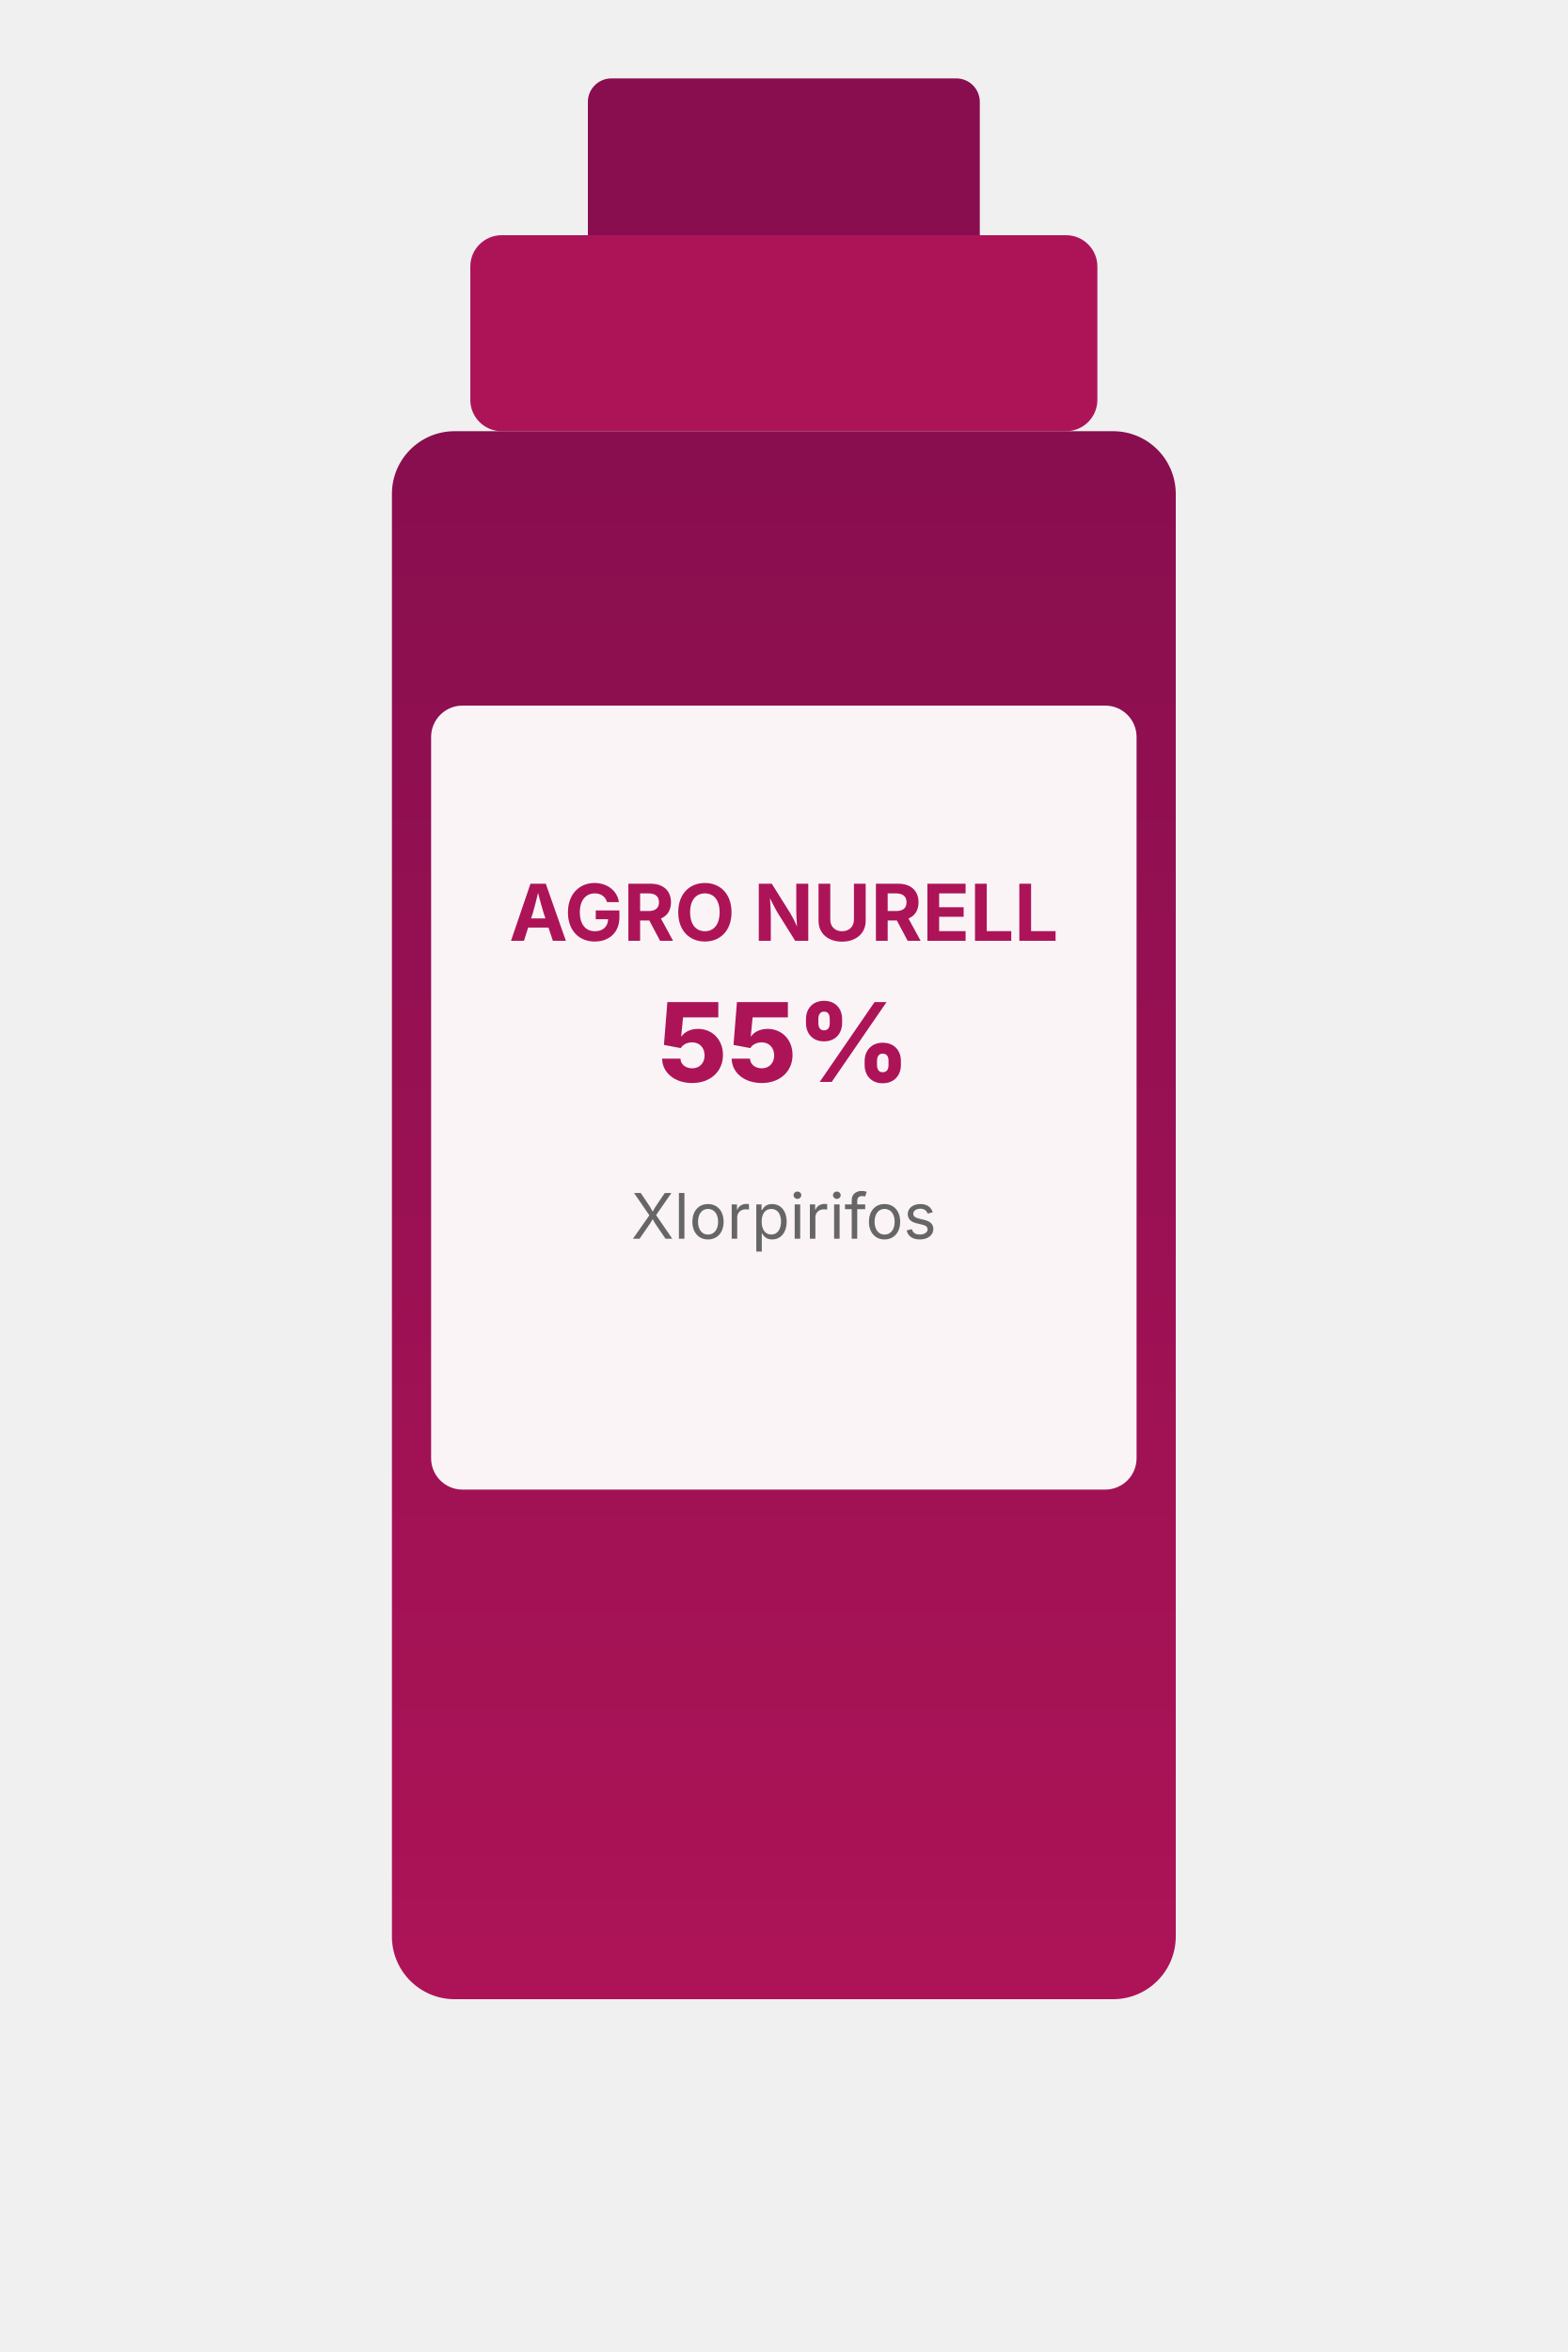
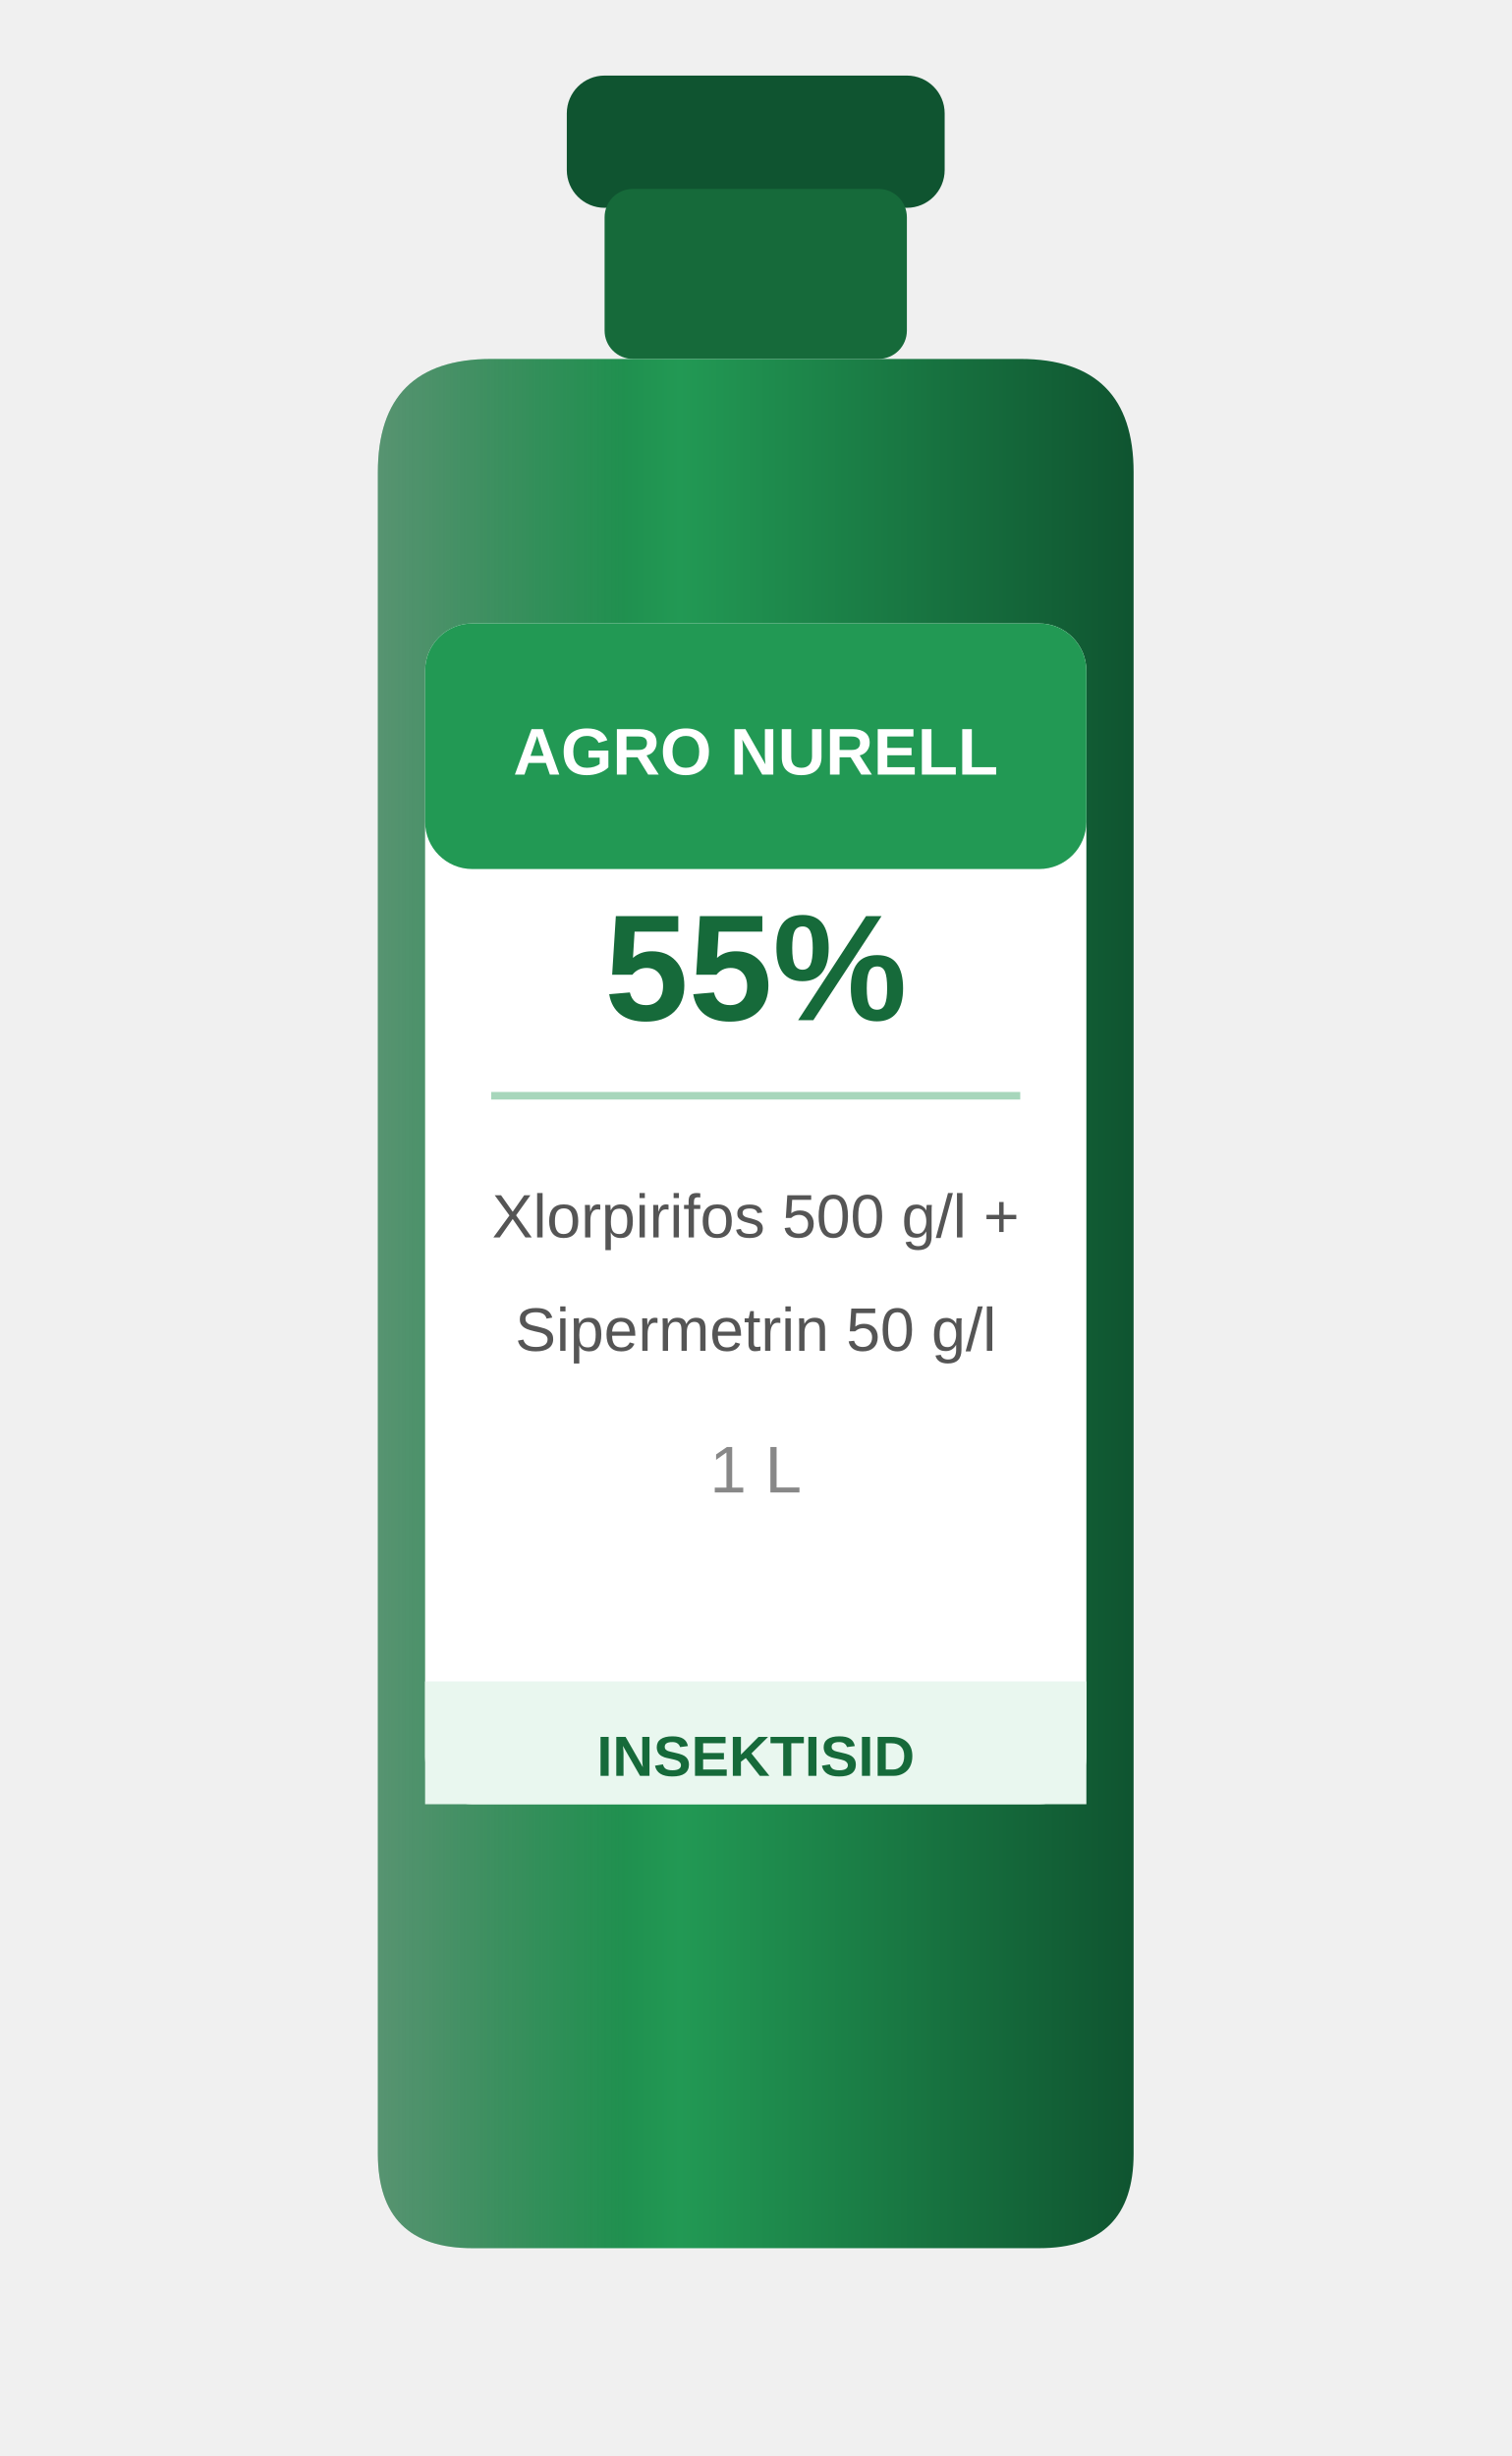
- <svg xmlns="http://www.w3.org/2000/svg" viewBox="0 0 200 300" fill="none">
+ <svg xmlns="http://www.w3.org/2000/svg" viewBox="0 0 160 260" fill="none">
  <defs>
-     <linearGradient id="b" x1="0" y1="0" x2="0" y2="1">
-       <stop offset="0%" stop-color="#880E4F" />
-       <stop offset="100%" stop-color="#AD1457" />
+     <linearGradient id="body" x1="0" y1="0" x2="1" y2="0">
+       <stop offset="0%" stop-color="#166A3A" />
+       <stop offset="40%" stop-color="#229954" />
+       <stop offset="100%" stop-color="#0F5430" />
+     </linearGradient>
+     <linearGradient id="shine" x1="0" y1="0" x2="1" y2="0">
+       <stop offset="0%" stop-color="white" stop-opacity="0.28" />
+       <stop offset="100%" stop-color="white" stop-opacity="0" />
    </linearGradient>
  </defs>
-   <rect x="75" y="10" width="50" height="25" rx="3" fill="#880E4F" />
-   <rect x="60" y="30" width="80" height="25" rx="4" fill="#AD1457" />
-   <rect x="50" y="55" width="100" height="200" rx="8" fill="url(#b)" />
-   <rect x="55" y="90" width="90" height="100" rx="4" fill="white" opacity="0.95" />
-   <text x="100" y="120" text-anchor="middle" font-family="Inter,sans-serif" font-size="10" font-weight="700" fill="#AD1457">AGRO NURELL</text>
-   <text x="100" y="138" text-anchor="middle" font-family="Inter,sans-serif" font-size="14" font-weight="800" fill="#AD1457">55%</text>
-   <text x="100" y="158" text-anchor="middle" font-family="Inter,sans-serif" font-size="8" fill="#666">Xlorpirifos</text>
+   <rect x="60" y="8" width="40" height="14" rx="4" fill="#0F5430" />
+   <rect x="64" y="20" width="32" height="18" rx="3" fill="#166A3A" />
+   <path d="M40 50 Q40 38 52 38 L108 38 Q120 38 120 50 L120 228 Q120 238 110 238 L50 238 Q40 238 40 228 Z" fill="url(#body)" />
+   <path d="M40 50 Q40 38 52 38 L66 38 L66 238 L50 238 Q40 238 40 228 Z" fill="url(#shine)" />
+   <rect x="45" y="66" width="70" height="125" rx="5" fill="white" />
+   <rect x="45" y="66" width="70" height="26" rx="5" fill="#229954" />
+   <text x="80" y="82" text-anchor="middle" font-family="Arial,sans-serif" font-size="7" font-weight="800" fill="white">AGRO NURELL</text>
+   <text x="80" y="108" text-anchor="middle" font-family="Arial,sans-serif" font-size="16" font-weight="800" fill="#166A3A">55%</text>
+   <line x1="52" y1="116" x2="108" y2="116" stroke="#229954" stroke-width="0.8" opacity="0.4" />
+   <text x="80" y="131" text-anchor="middle" font-family="Arial,sans-serif" font-size="6.5" fill="#555">Xlorpirifos 500 g/l +</text>
+   <text x="80" y="143" text-anchor="middle" font-family="Arial,sans-serif" font-size="6.5" fill="#555">Sipermetrin 50 g/l</text>
+   <text x="80" y="158" text-anchor="middle" font-family="Arial,sans-serif" font-size="7" fill="#888">1 L</text>
+   <rect x="45" y="178" width="70" height="13" rx="0" fill="#E9F7EF" />
+   <text x="80" y="188" text-anchor="middle" font-family="Arial,sans-serif" font-size="6" fill="#166A3A" font-weight="600">INSEKTISID</text>
</svg>
